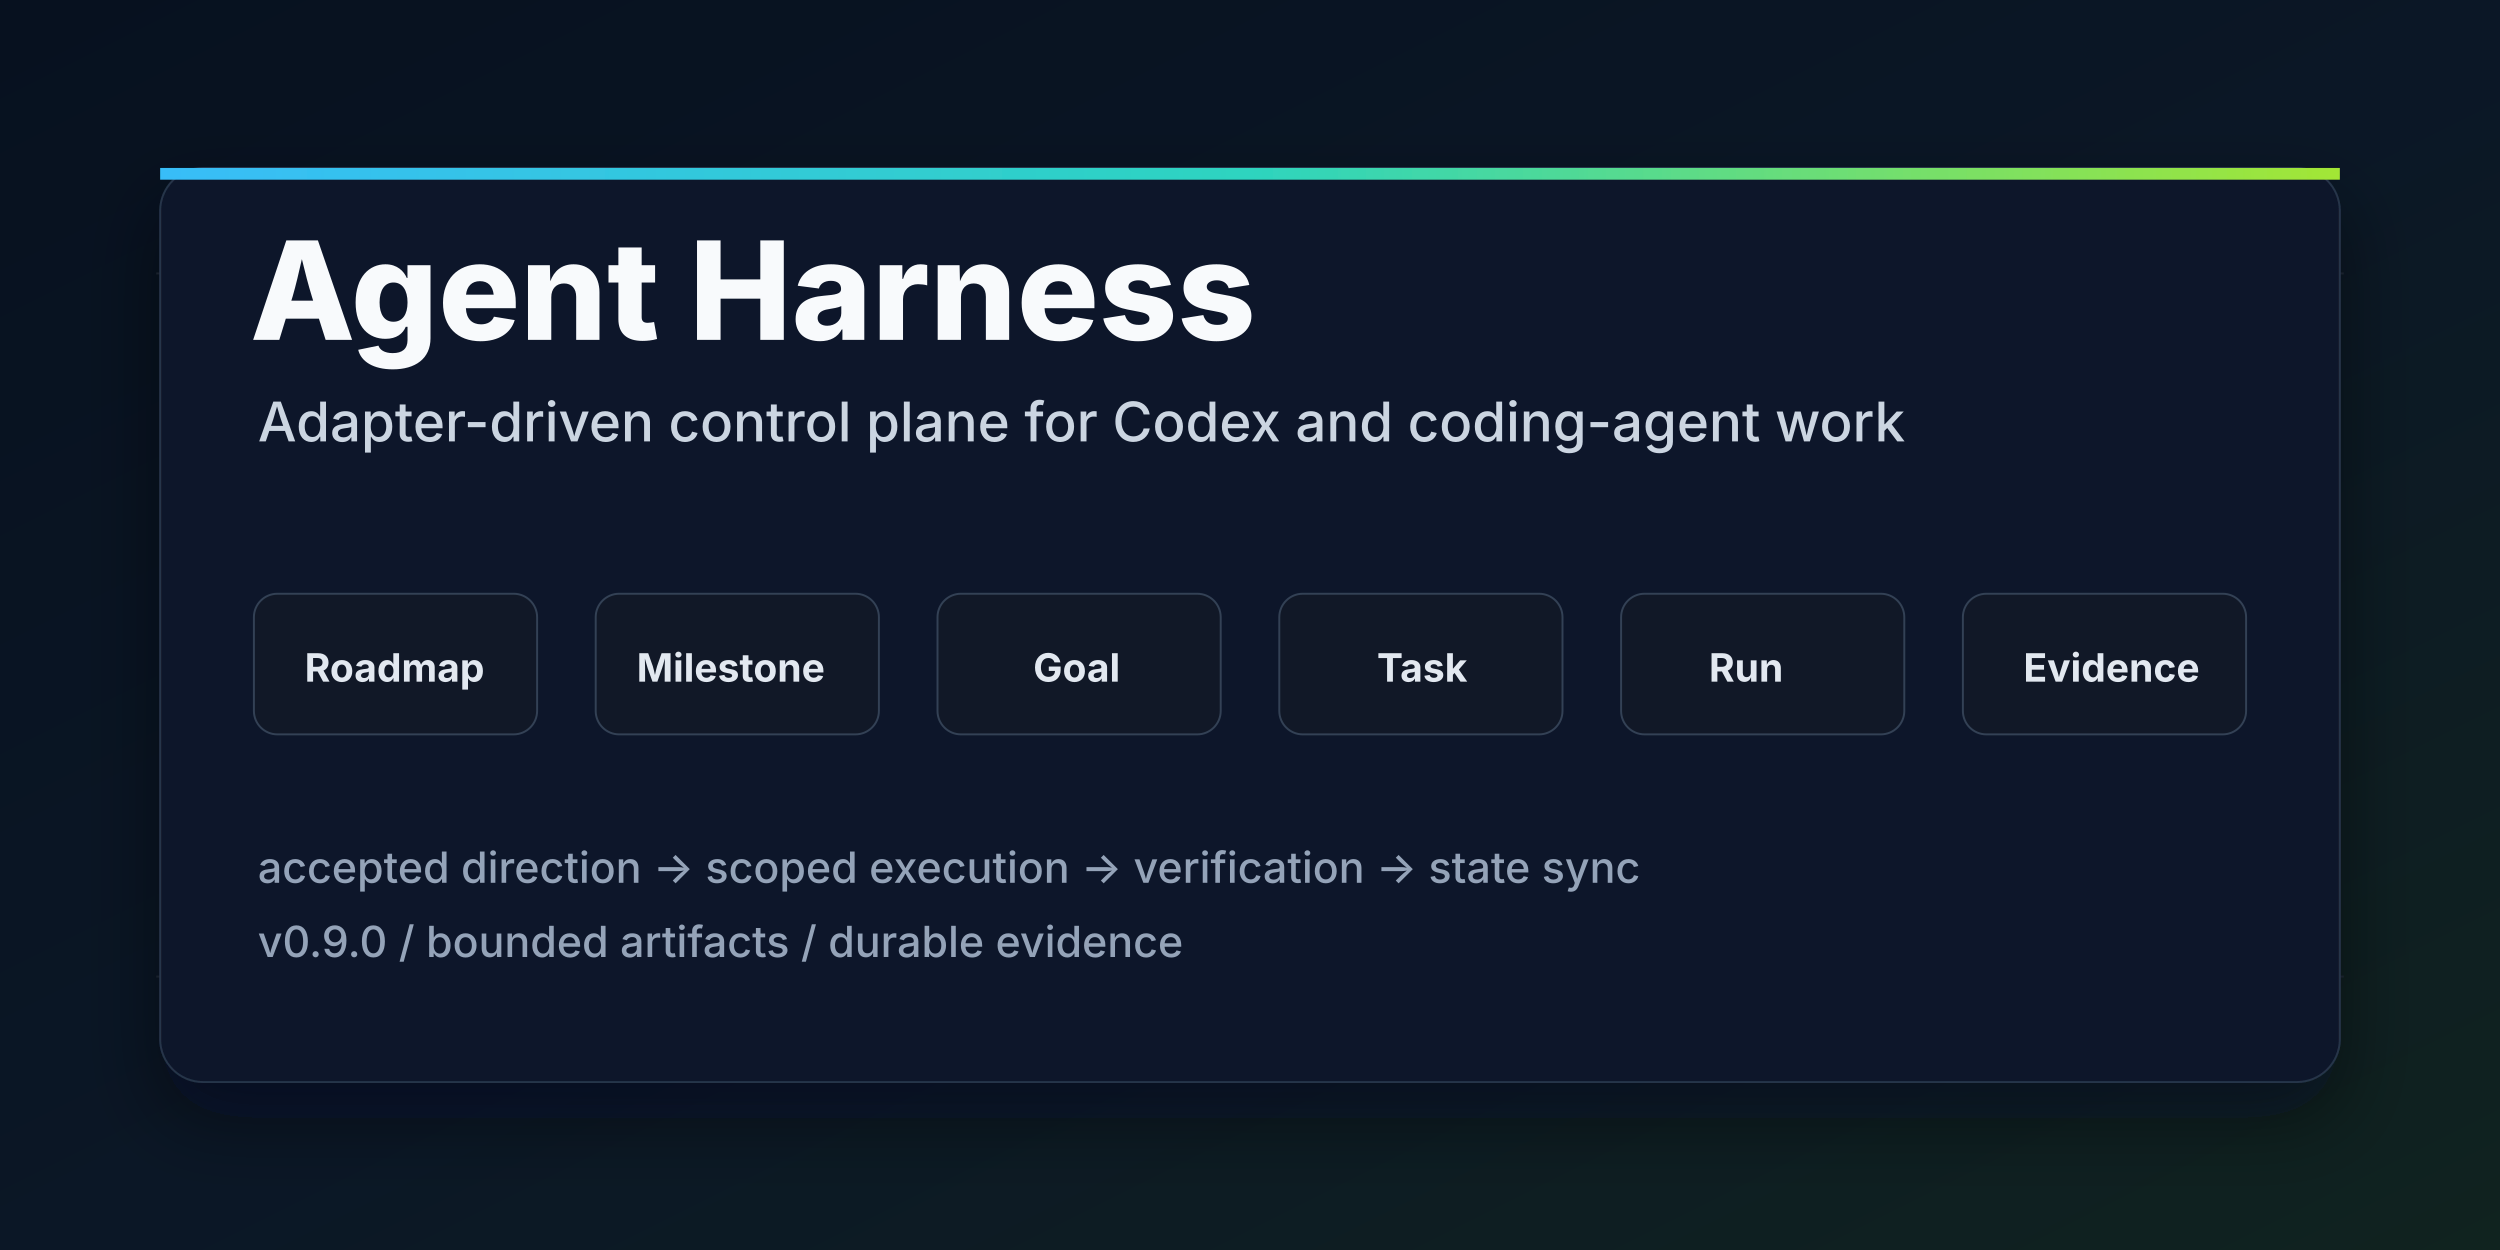
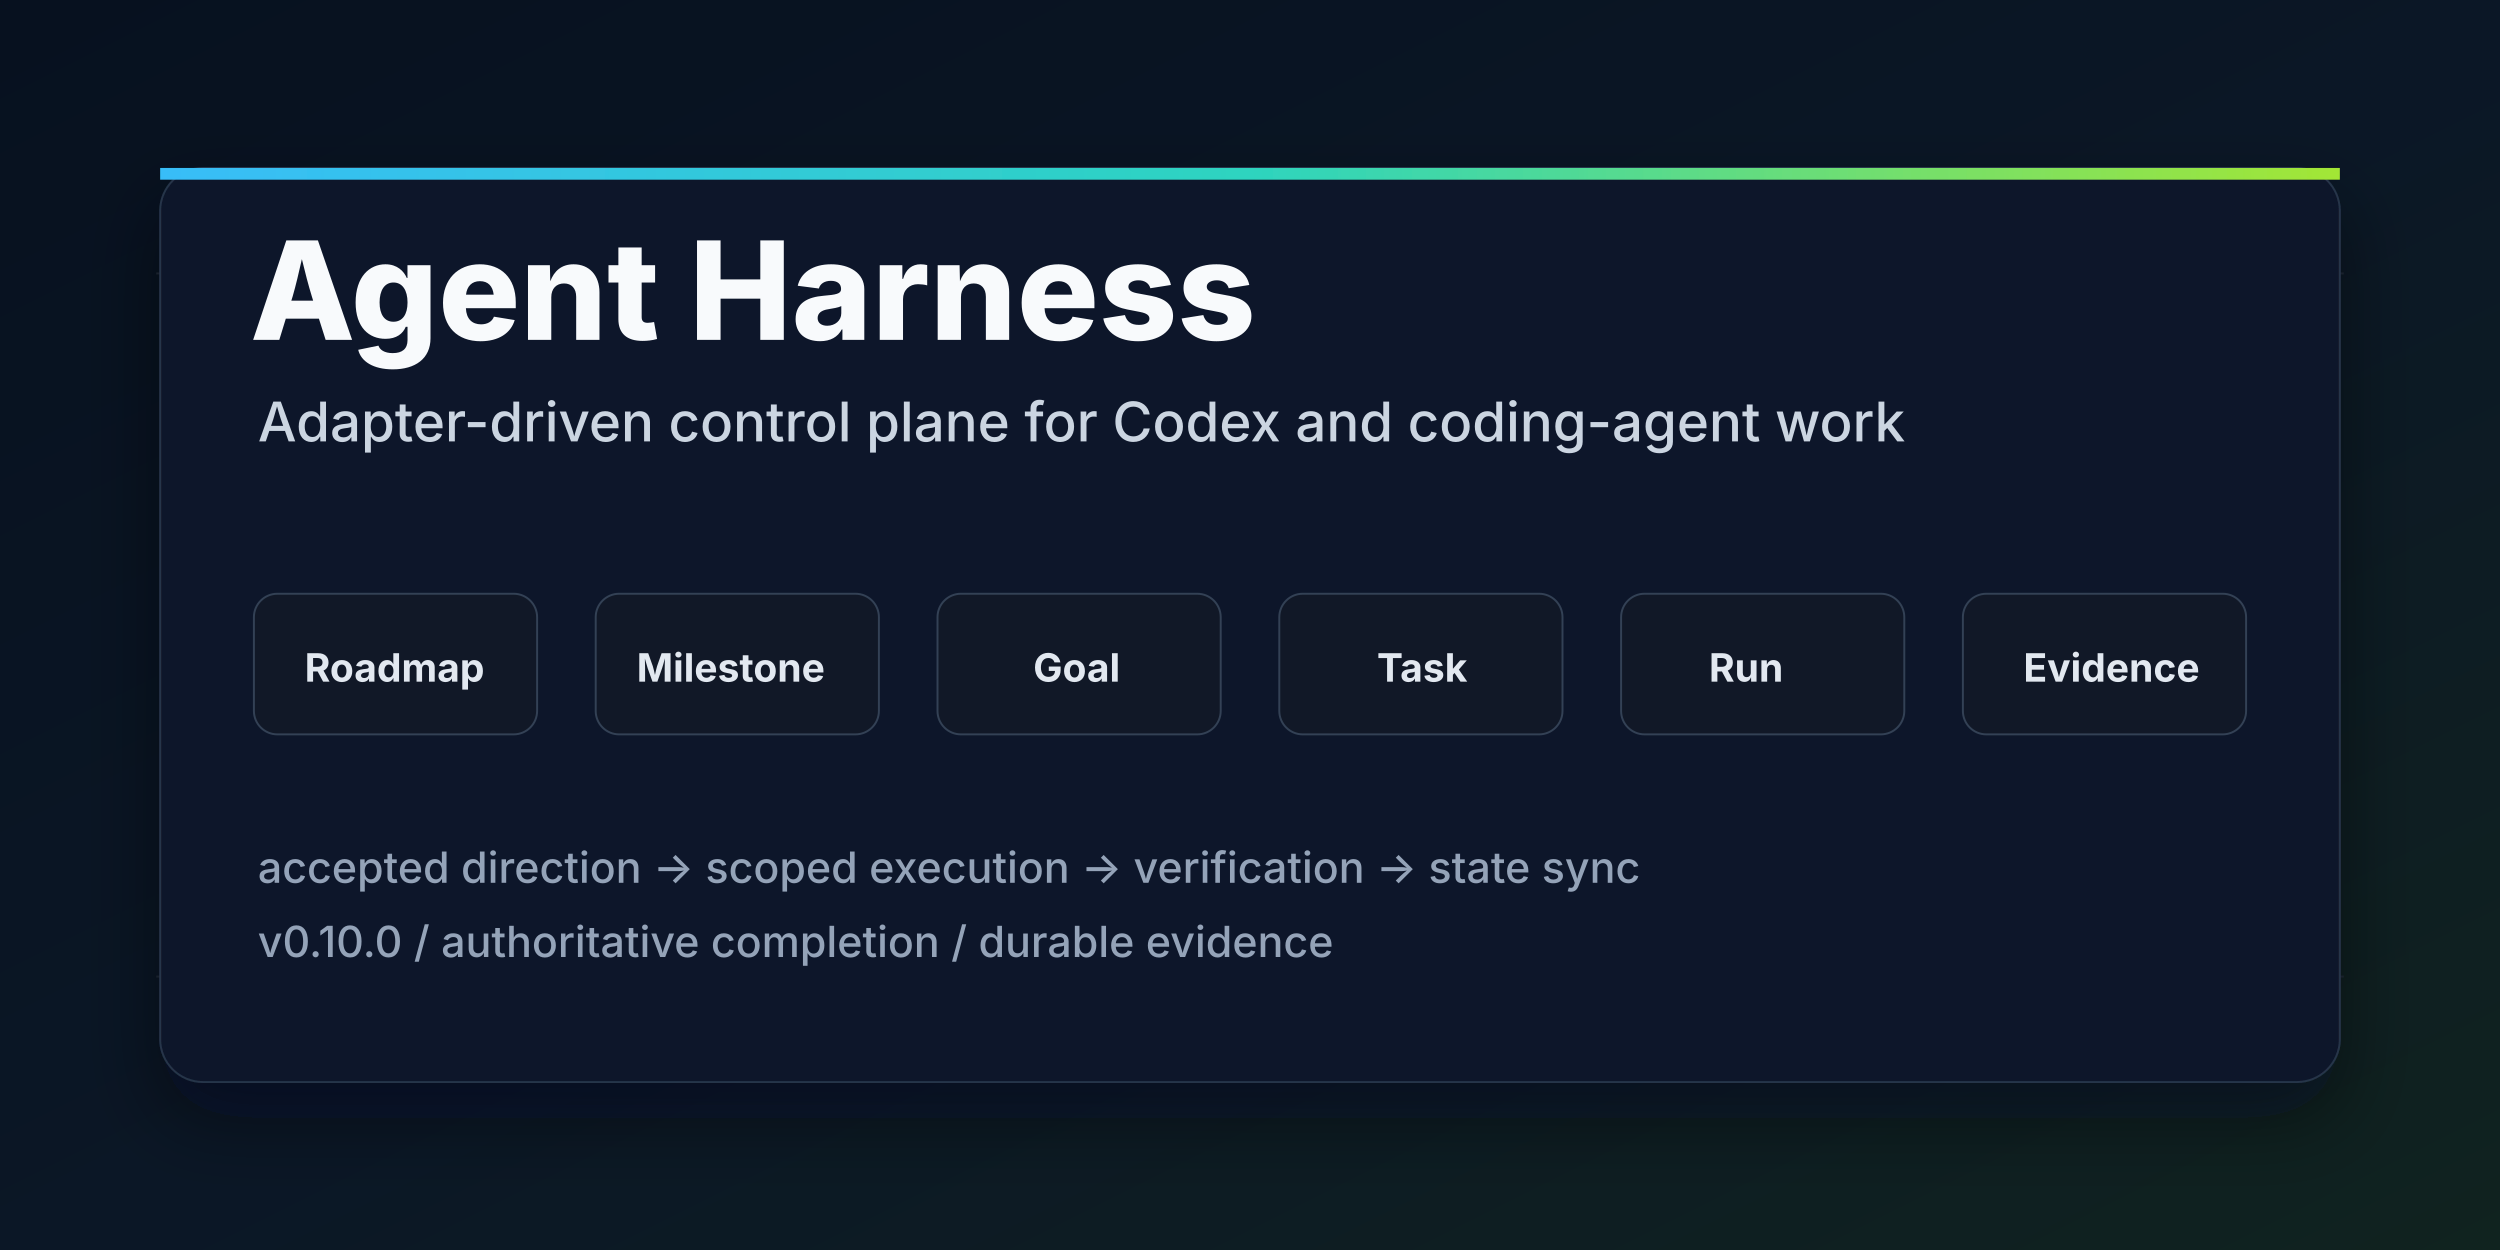
<svg xmlns="http://www.w3.org/2000/svg" width="1280" height="640" viewBox="0 0 1280 640" role="img" aria-labelledby="title desc">
  <defs>
    <linearGradient id="bg" x1="0" y1="0" x2="1" y2="1">
      <stop offset="0" stop-color="#07111f" />
      <stop offset="0.52" stop-color="#0b1726" />
      <stop offset="1" stop-color="#10231f" />
    </linearGradient>
    <linearGradient id="line" x1="0" y1="0" x2="1" y2="0">
      <stop offset="0" stop-color="#38bdf8" />
      <stop offset="0.5" stop-color="#2dd4bf" />
      <stop offset="1" stop-color="#a3e635" />
    </linearGradient>
    <filter id="soft" x="-20%" y="-20%" width="140%" height="140%">
      <feDropShadow dx="0" dy="18" stdDeviation="20" flood-color="#020617" flood-opacity="0.45" />
    </filter>
  </defs>
  <rect width="1280" height="640" fill="url(#bg)" />
  <path d="M80 500H1200" stroke="#1f2937" stroke-width="1" />
  <path d="M80 140H1200" stroke="#1f2937" stroke-width="1" />
  <path d="M132 498V142M372 498V142M612 498V142M852 498V142M1092 498V142" stroke="#142033" stroke-width="1" />
  <g filter="url(#soft)">
    <rect x="82" y="86" width="1116" height="468" rx="22" fill="#0f172a" stroke="#263449" />
    <rect x="82" y="86" width="1116" height="6" fill="url(#line)" />
  </g>
  <text x="128" y="174" fill="#f8fafc" font-family="Inter, ui-sans-serif, system-ui, -apple-system, BlinkMacSystemFont, Segoe UI, sans-serif" font-size="70" font-weight="760" letter-spacing="0">Agent Harness</text>
  <text x="132" y="226" fill="#cbd5e1" font-family="Inter, ui-sans-serif, system-ui, -apple-system, BlinkMacSystemFont, Segoe UI, sans-serif" font-size="28" font-weight="500" letter-spacing="0">Adapter-driven control plane for Codex and coding-agent work</text>
  <g font-family="Inter, ui-sans-serif, system-ui, -apple-system, BlinkMacSystemFont, Segoe UI, sans-serif" font-size="20" font-weight="700">
    <rect x="130" y="304" width="145" height="72" rx="12" fill="#111827" stroke="#334155" />
    <text x="156" y="349" fill="#e2e8f0">Roadmap</text>
    <rect x="305" y="304" width="145" height="72" rx="12" fill="#111827" stroke="#334155" />
    <text x="326" y="349" fill="#e2e8f0">Milestone</text>
    <rect x="480" y="304" width="145" height="72" rx="12" fill="#111827" stroke="#334155" />
    <text x="529" y="349" fill="#e2e8f0">Goal</text>
    <rect x="655" y="304" width="145" height="72" rx="12" fill="#111827" stroke="#334155" />
    <text x="705" y="349" fill="#e2e8f0">Task</text>
    <rect x="830" y="304" width="145" height="72" rx="12" fill="#111827" stroke="#334155" />
    <text x="875" y="349" fill="#e2e8f0">Run</text>
    <rect x="1005" y="304" width="145" height="72" rx="12" fill="#111827" stroke="#334155" />
    <text x="1036" y="349" fill="#e2e8f0">Evidence</text>
  </g>
  <g stroke="url(#line)" stroke-width="5" stroke-linecap="round" fill="none">
    <path d="M279 340H301" />
    <path d="M454 340H476" />
    <path d="M629 340H651" />
    <path d="M804 340H826" />
    <path d="M979 340H1001" />
  </g>
  <g fill="#94a3b8" font-family="Inter, ui-sans-serif, system-ui, -apple-system, BlinkMacSystemFont, Segoe UI, sans-serif" font-size="22" font-weight="520">
    <text x="132" y="452">accepted direction -&gt; scoped execution -&gt; verification -&gt; state sync</text>
-     <text x="132" y="490">v0.9.0 / bounded artifacts / durable evidence</text>
+     <text x="132" y="490">v0.10.0 / authoritative completion / durable evidence</text>
  </g>
</svg>
